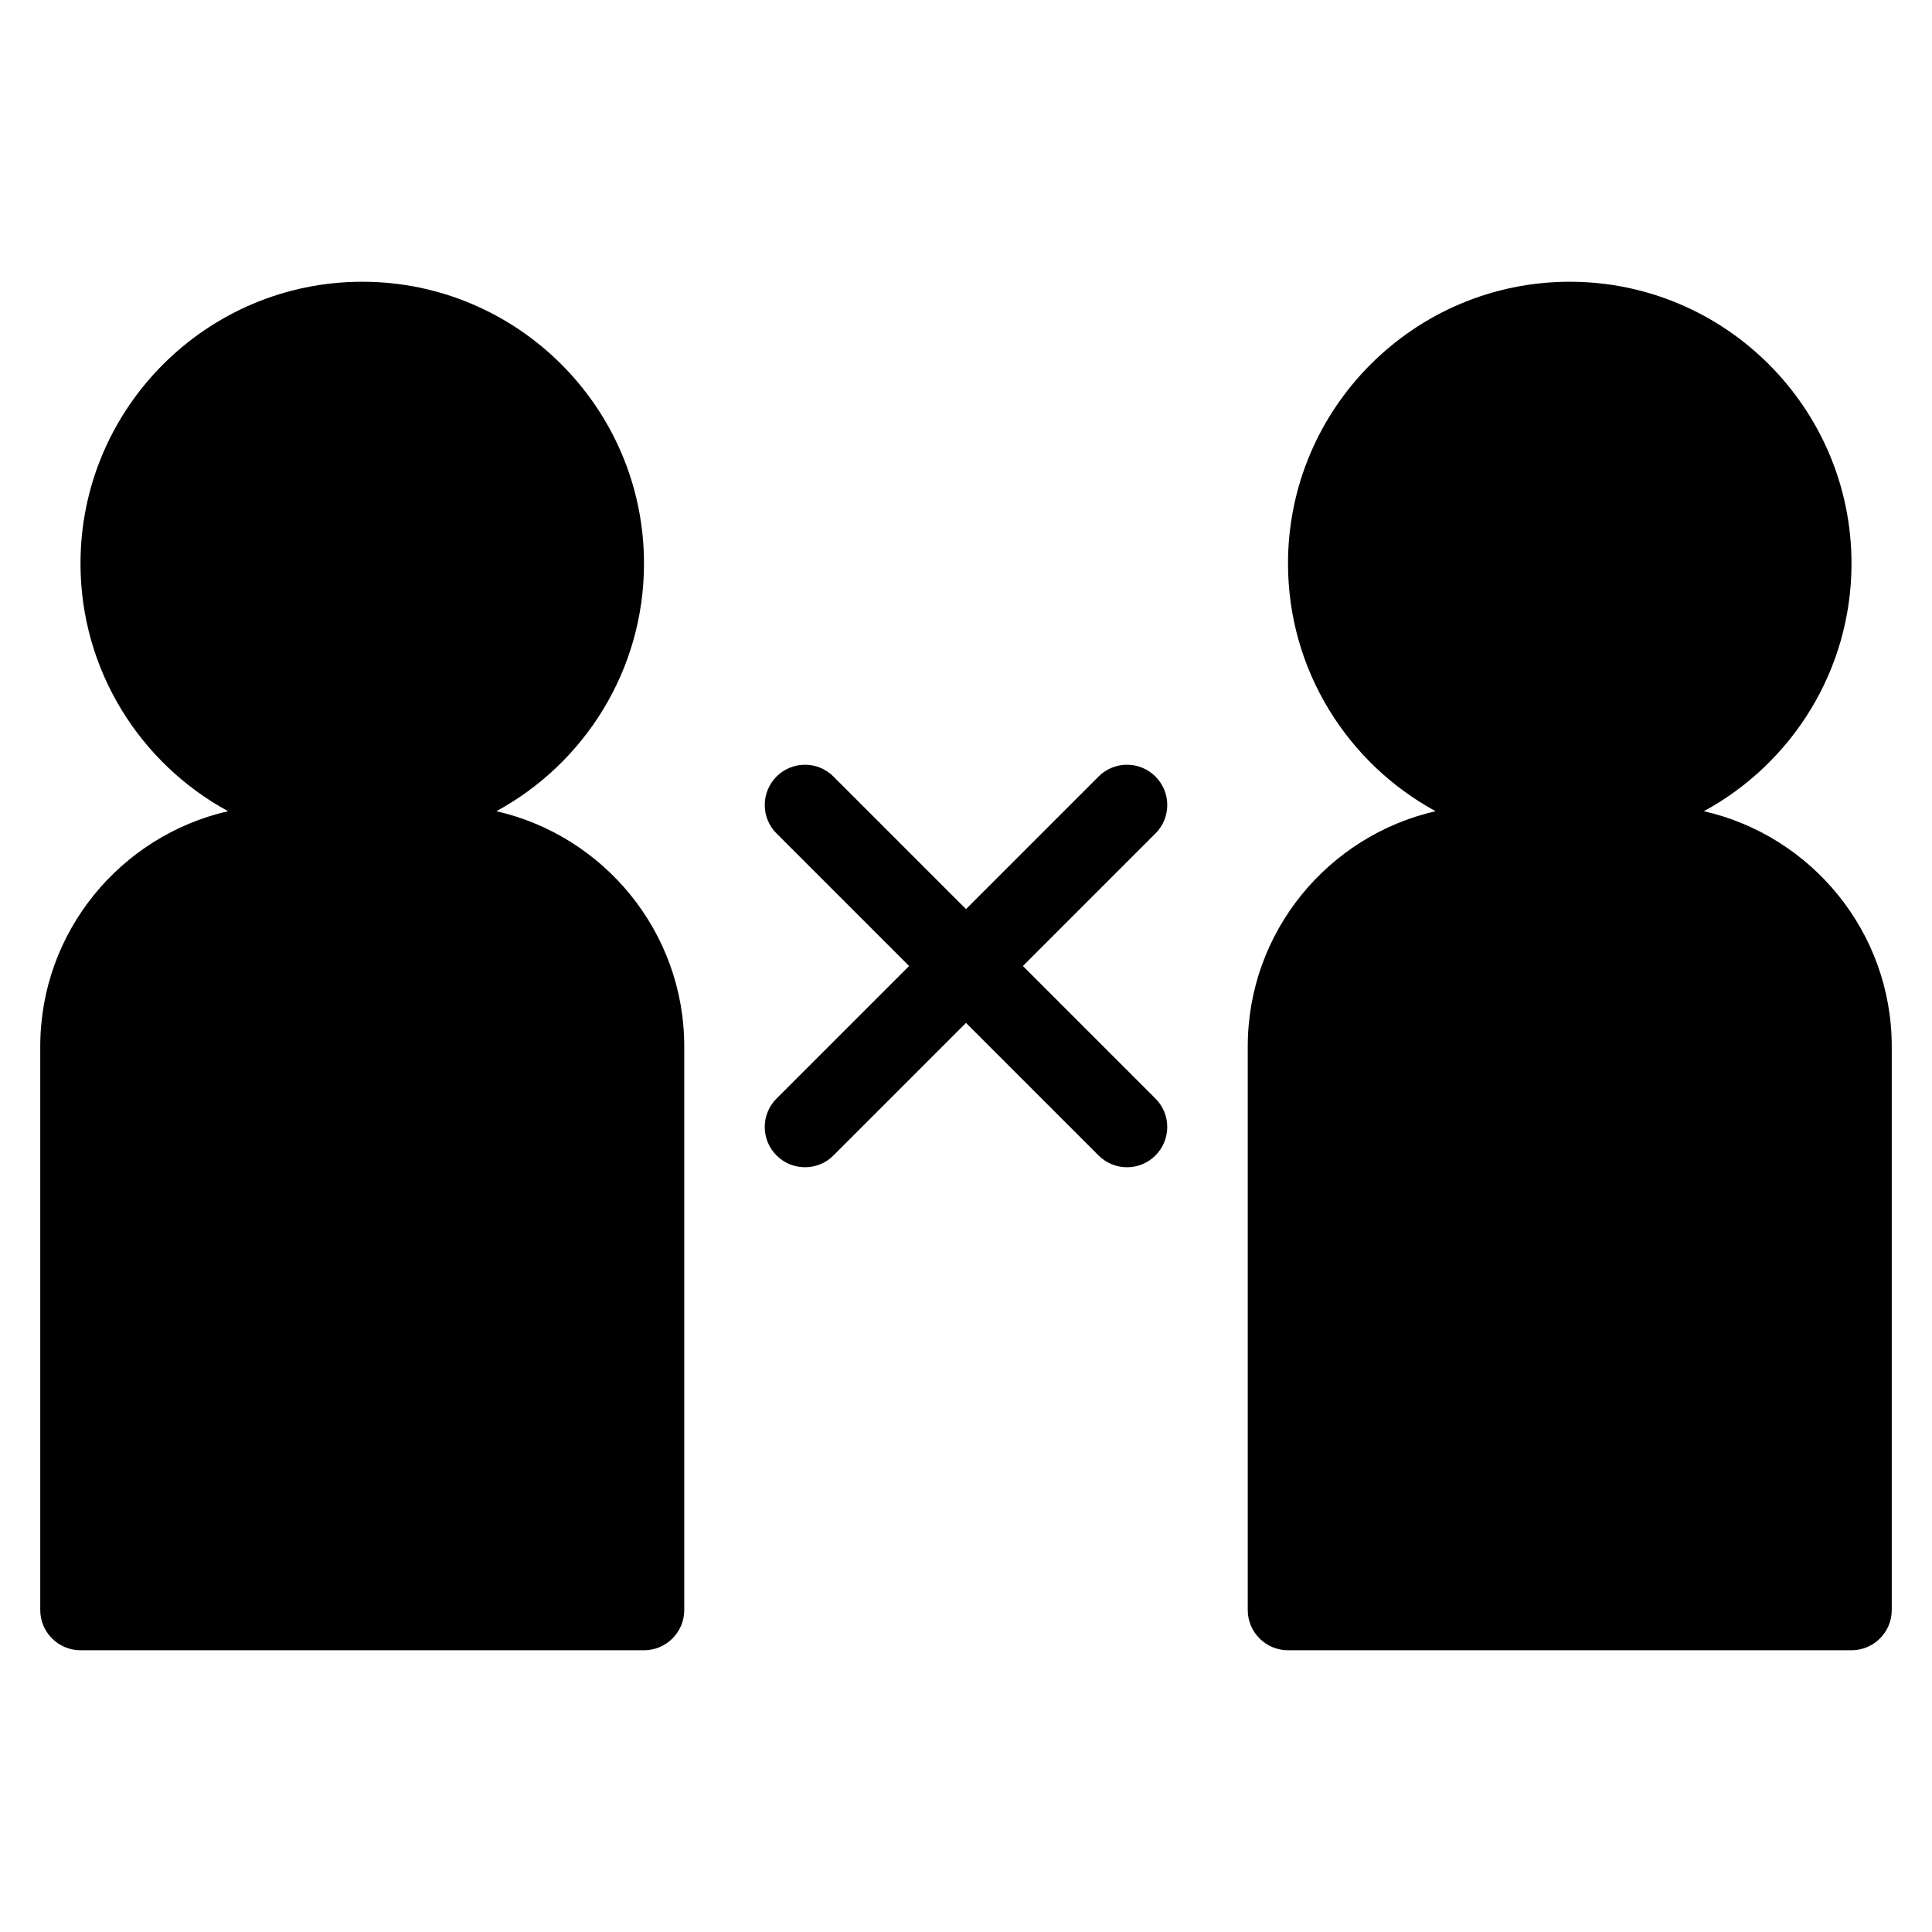
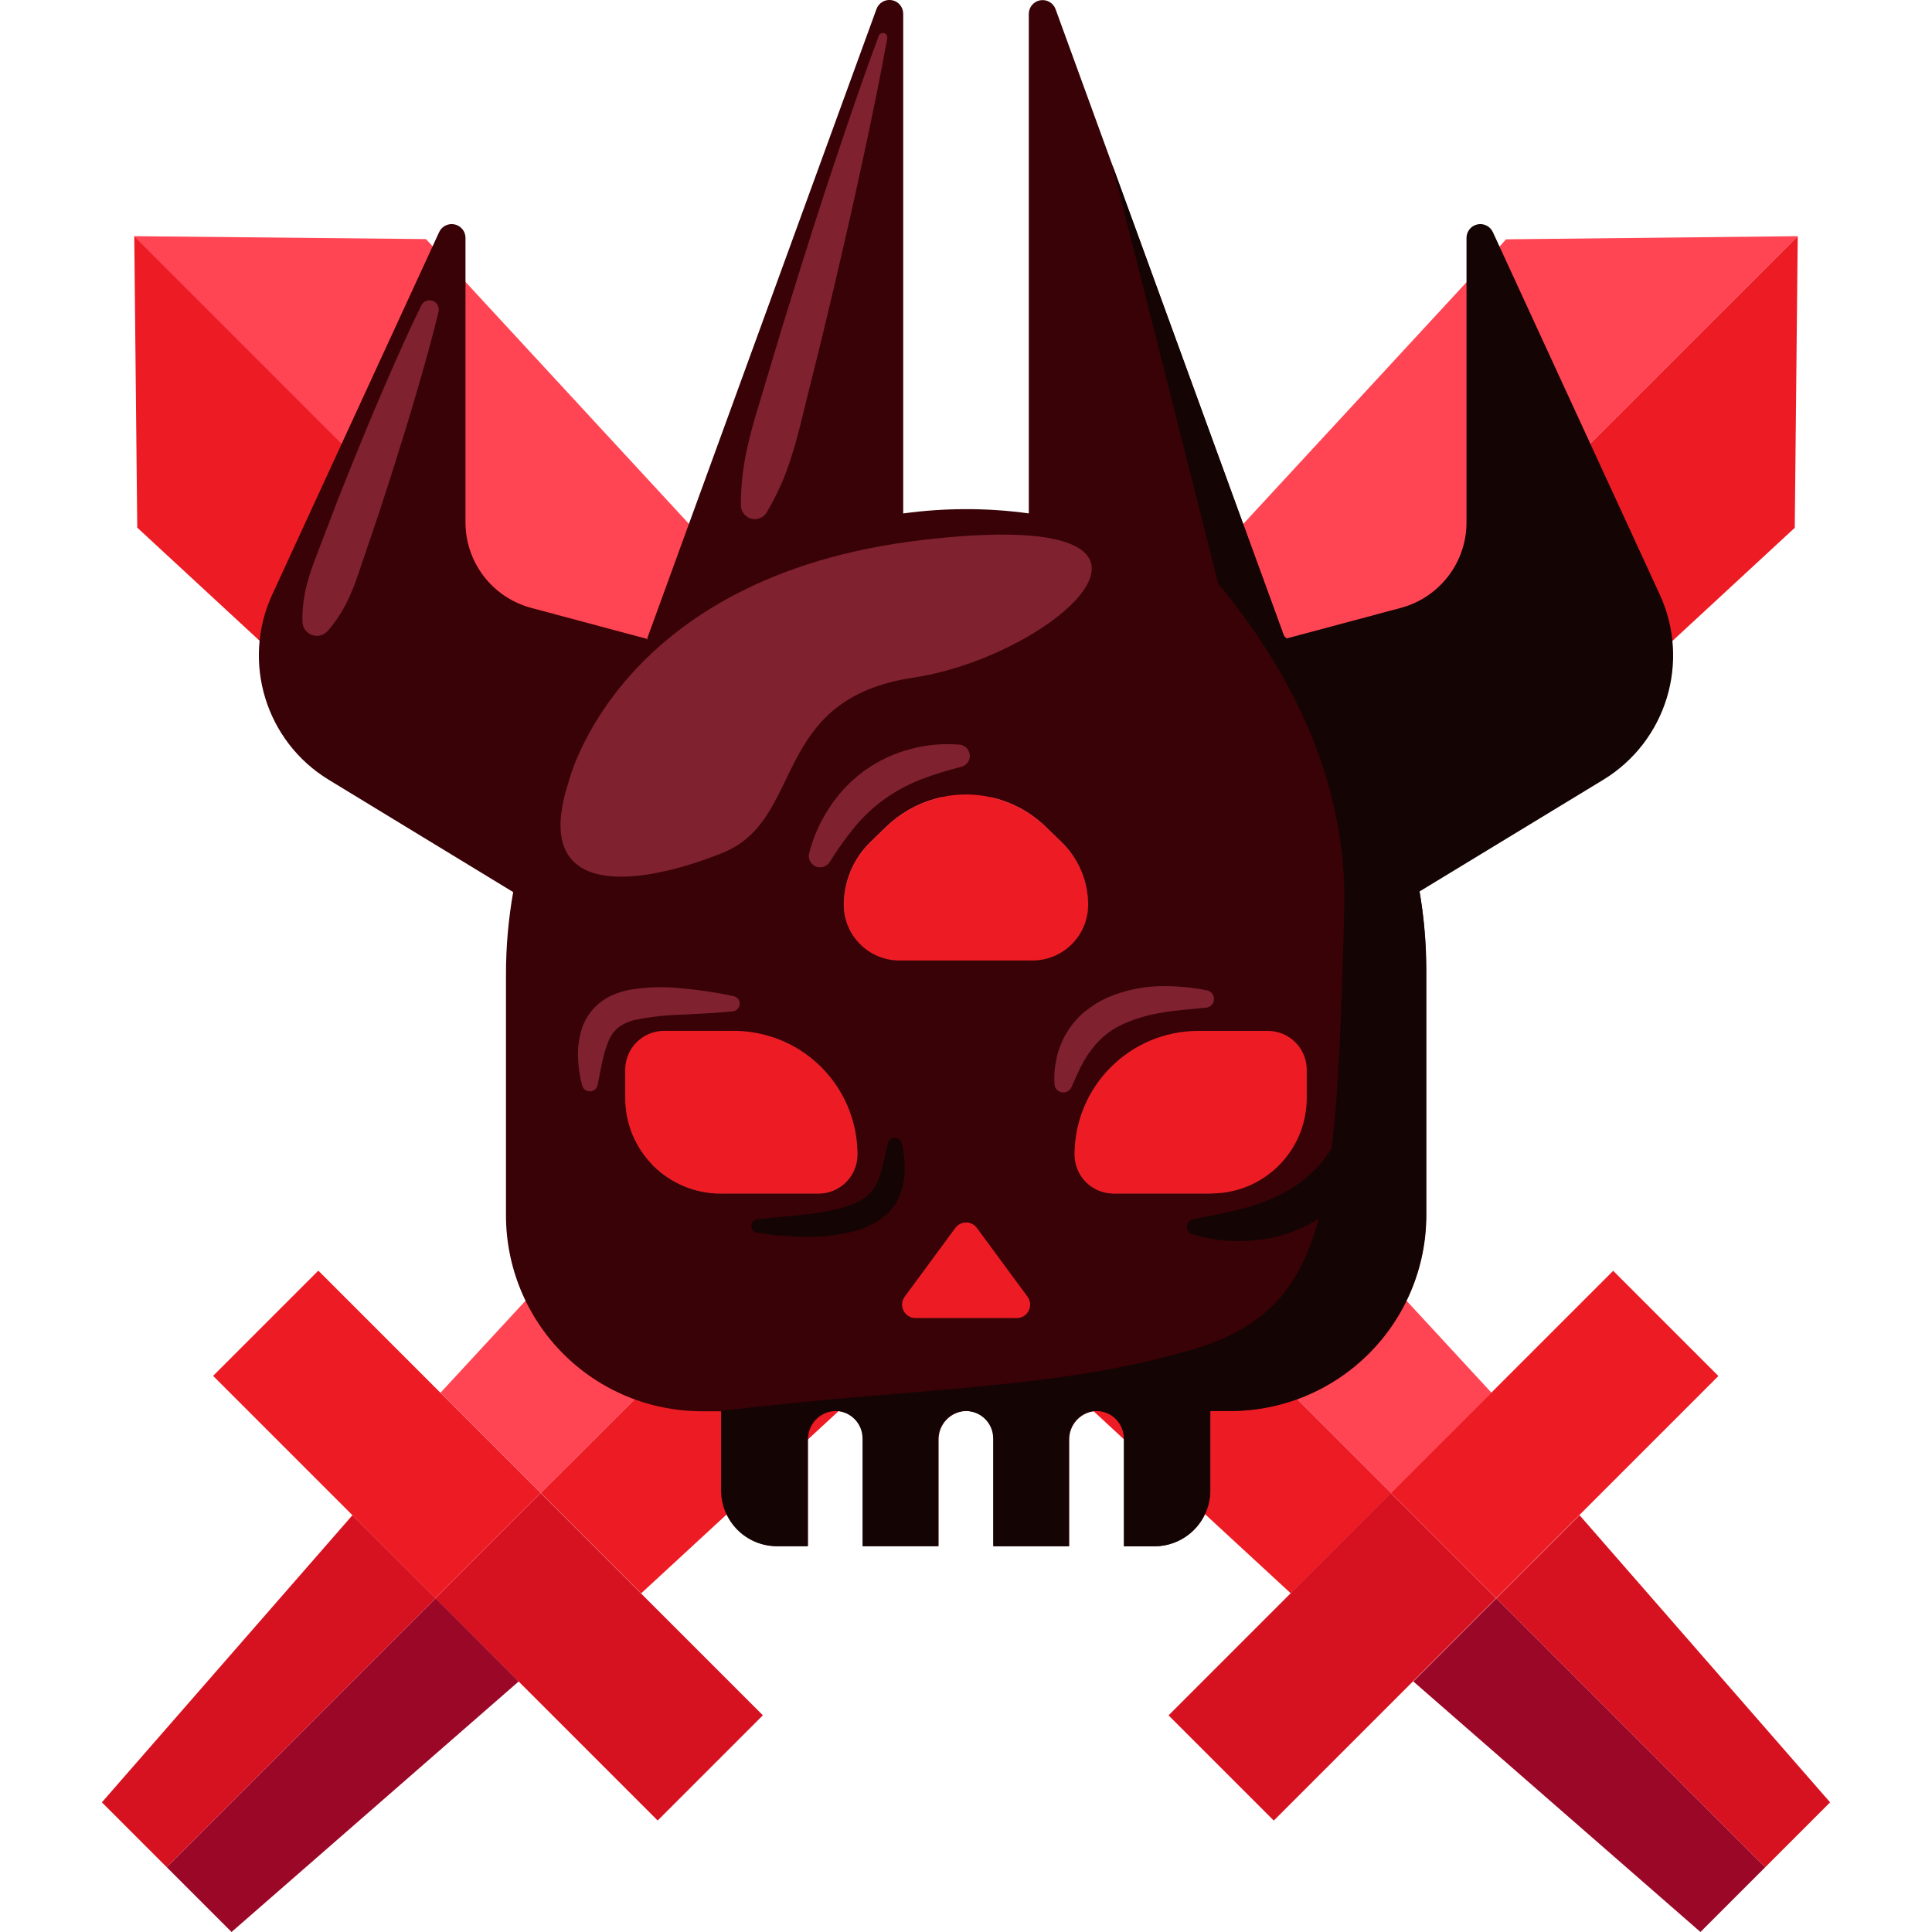
- <svg xmlns="http://www.w3.org/2000/svg" id="Layer_1_7_" enable-background="new 0 0 48 48" height="512" viewBox="0 0 48 48" width="512">
-   <path d="m47 26v14c0 .552-.448 1-1 1h-14c-.552 0-1-.448-1-1v-14c0-2.85 1.999-5.237 4.667-5.846-2.182-1.186-3.667-3.5-3.667-6.154 0-3.86 3.14-7 7-7s7 3.14 7 7c0 2.654-1.485 4.968-3.667 6.154 2.668.609 4.667 2.996 4.667 5.846zm-34.667-5.846c2.182-1.186 3.667-3.5 3.667-6.154 0-3.86-3.14-7-7-7s-7 3.14-7 7c0 2.654 1.485 4.968 3.667 6.154-2.668.609-4.667 2.996-4.667 5.846v14c0 .552.448 1 1 1h14c.552 0 1-.448 1-1v-14c0-2.85-1.999-5.237-4.667-5.846zm16.374-.861c-.391-.391-1.024-.391-1.414 0l-3.293 3.293-3.293-3.293c-.391-.391-1.024-.391-1.414 0s-.391 1.024 0 1.414l3.293 3.293-3.293 3.293c-.391.391-.391 1.024 0 1.414s1.024.391 1.414 0l3.293-3.293 3.293 3.293c.391.391 1.024.391 1.414 0s.391-1.024 0-1.414l-3.293-3.293 3.293-3.293c.391-.39.391-1.024 0-1.414z" />
+ <svg xmlns="http://www.w3.org/2000/svg" id="Layer_1" viewBox="0 0 512 512" data-name="Layer 1">
+   <ellipse cx="256" cy="272.34" fill="#ed1c24" rx="99.23" ry="93.38" />
+   <path d="m395.26 369.09-26.58 26.59-24.88-24.88-56.74-56.74-31.06-31.06-220.42-220.41 77.3.77 1.78 1.93 8.7 9.42 59.2 64.1 12 13 8.92 9.66 46.06 49.86a30.3 30.3 0 0 0 -14.75 7.94l-4.13 4a23.19 23.19 0 0 0 -7 16.62 14.76 14.76 0 0 0 14.74 14.74h35.28a14.69 14.69 0 0 0 11.15-5.11l2.27 2.46 20.9 22.64a32.8 32.8 0 0 0 -23.23 31.38 10.33 10.33 0 0 0 10.3 10.31h26a25.17 25.17 0 0 0 18.25-7.81l33.41 36.19z" fill="#ff4553" />
+   <path d="m368.68 395.68-26.59 26.59-22.75-21-21.43-19.78-8.08-7.49-26.7-24.66h6.25a3.56 3.56 0 0 0 2.87-5.66l-7-9.5-6.41-8.72a3.55 3.55 0 0 0 -5.73 0l-6.42 8.72-21.78-20.11-.78-.73a10.29 10.29 0 0 0 3.07-7.34 32.77 32.77 0 0 0 -23.2-31.38 32.38 32.38 0 0 0 -9.56-1.43h-13.73l-30.55-28.19-13.39-12.35-67.96-62.82-32.44-30-.79-77.28 220.42 220.45 31.06 31.06 56.74 56.74z" fill="#ed1c24" />
+   <path d="m311.5 419.36h83.32v39.44h-83.32z" fill="#d61220" transform="matrix(.707 -.707 .707 .707 -207.04 378.33)" />
+   <path d="m370.42 360.45h83.32v39.44h-83.32z" fill="#ed1c24" transform="matrix(.707 -.707 .707 .707 -148.12 402.73)" />
+   <path d="m467.82 494.82-17.18 17.18-76.1-66.4 22.02-22.04z" fill="#9b0727" />
+   <path d="m467.82 494.82 17.18-17.18-66.4-76.1-22.04 22.02z" fill="#d61220" />
+   <path d="m476.42 62.59-55 55-67.15 67.15-12 12-86.27 86.26-31.06 31.06-56.74 56.74-24.88 24.88-26.58-26.59 22.55-24.41 33.41-36.19a25.17 25.17 0 0 0 18.3 7.81h26a10.33 10.33 0 0 0 10.23-10.3 32.77 32.77 0 0 0 -23.23-31.38l20.94-22.62 2.27-2.46a14.69 14.69 0 0 0 11.15 5.11h35.28a14.76 14.76 0 0 0 14.74-14.74 23.19 23.19 0 0 0 -7-16.62l-4.13-4a30.3 30.3 0 0 0 -14.75-7.94l46.06-49.86 9.06-9.82 11.84-12.8 59.2-64.1 8.7-9.42 1.78-1.93z" fill="#ff4553" />
+   <path d="m476.42 62.59-.79 77.28-32.44 30-67.72 62.56-13.6 12.55-30.55 28.22h-13.75a32.81 32.81 0 0 0 -32.8 32.8 10.29 10.29 0 0 0 3.07 7.34l-.78.73-21.78 20.11-6.42-8.72a3.55 3.55 0 0 0 -5.73 0l-6.41 8.72-7 9.5a3.56 3.56 0 0 0 2.87 5.66h6.25l-26.65 24.66-8.1 7.48-21.43 19.78-22.75 21-26.59-26.59 24.88-24.87 56.74-56.74 31.06-31.06 86.3-86.3 12-12 67.15-67.15z" fill="#ed1c24" />
+   <path d="m139.12 397.43h39.44v83.32h-39.44z" fill="#d61220" transform="matrix(.707 -.707 .707 .707 -263.96 240.92)" />
+   <path d="m80.2 338.5h39.44v83.32h-39.44z" fill="#ed1c24" transform="matrix(.707 -.707 .707 .707 -239.55 182)" />
+   <path d="m44.18 494.82 17.18 17.18 76.1-66.4-22.02-22.04z" fill="#9b0727" />
+   <path d="m44.18 494.82-17.18-17.18 66.4-76.1 22.04 22.02z" fill="#d61220" />
+   <path d="m340.55 169.31 30.7-8.22a23.46 23.46 0 0 0 17.39-22.66v-75.35a3.66 3.66 0 0 1 7-1.53l44.21 96a38.58 38.58 0 0 1 -15 49.12l-78.85 47.93z" fill="#140404" />
+   <path d="m171.45 169.31-30.7-8.22a23.46 23.46 0 0 1 -17.39-22.66v-75.35a3.66 3.66 0 0 0 -7-1.53l-44.21 96a38.58 38.58 0 0 0 15 49.12l78.84 48z" fill="#380206" />
+   <path d="m340.55 169.3-21.74-5.3-46.17-11.33v-149a3.66 3.66 0 0 1 7.09-1.26l15.09 41.43z" fill="#380206" />
+   <path d="m318.81 163.96 4.03-9.33-28.02-110.79.02.01 45.71 125.45z" fill="#140404" />
+   <path d="m239.36 152.63v-148.96a3.65 3.65 0 0 0 -7.09-1.25l-60.8 166.89z" fill="#380206" />
+   <path d="m376.18 236.24c-.22-1.3-.45-2.58-.71-3.85a121.07 121.07 0 0 0 -21.18-47.68 119.14 119.14 0 0 0 -13.51-15.47c-.14-.15-.26-.27-.4-.4a121.69 121.69 0 0 0 -67.73-32.78 120.41 120.41 0 0 0 -17.08-1.13 122 122 0 0 0 -16.2 1.14 119.86 119.86 0 0 0 -44.82 15.71 121.56 121.56 0 0 0 -22.85 17.47l-.25.25a121.85 121.85 0 0 0 -13.45 15.5 123.43 123.43 0 0 0 -21.25 47.59c-.27 1.25-.52 2.5-.74 3.76a124.5 124.5 0 0 0 -1.92 21.81v63.84a51.9 51.9 0 0 0 52 52h5.23v21a14.59 14.59 0 0 0 1.39 6.24 14.78 14.78 0 0 0 13.37 8.5h8.06v-28.29a7.51 7.51 0 0 1 7.08-7.51 8.63 8.63 0 0 1 1 0 7.33 7.33 0 0 1 6.52 7.28v28.51h20v-28.18a7.52 7.52 0 0 1 7.09-7.61 7.31 7.31 0 0 1 7.53 7.31v28.51h20v-28.21a7.52 7.52 0 0 1 6.54-7.56 3.21 3.21 0 0 1 .55-.05 7.3 7.3 0 0 1 7.53 7.31v28.51h8.02a14.78 14.78 0 0 0 13.37-8.5 14.59 14.59 0 0 0 1.39-6.24v-21.08h5.24a51.93 51.93 0 0 0 52-52v-65.1a121.68 121.68 0 0 0 -1.82-20.6zm-113.7-25a30.3 30.3 0 0 1 14.75 7.94l4.13 4a23.19 23.19 0 0 1 7 16.62 14.76 14.76 0 0 1 -14.74 14.74h-35.26a14.76 14.76 0 0 1 -14.74-14.74 23.19 23.19 0 0 1 7-16.62l4.13-4a30.41 30.41 0 0 1 27.71-7.94zm-96.79 79.76v-7.55a10.3 10.3 0 0 1 10.31-10.26h18.44a32.38 32.38 0 0 1 9.56 1.43 32.77 32.77 0 0 1 23.23 31.38 10.33 10.33 0 0 1 -10.3 10.31h-25.93a25.28 25.28 0 0 1 -25.31-25.31zm76.93 58.3a3.56 3.56 0 0 1 -2.87-5.66l7-9.5 6.42-8.72a3.54 3.54 0 0 1 5.72 0l6.42 8.72 7 9.5a3.56 3.56 0 0 1 -2.87 5.66zm78.43-33h-26a10.33 10.33 0 0 1 -10.28-10.3 32.82 32.82 0 0 1 32.8-32.8h18.43a10.3 10.3 0 0 1 10.3 10.29v7.51a25.28 25.28 0 0 1 -25.26 25.27z" fill="#380206" />
+   <path d="m377.92 256.69v65.22a52 52 0 0 1 -52 52h-5.25v21.09a14.79 14.79 0 0 1 -14.79 14.79h-8.06v-28.57a7.31 7.31 0 0 0 -14.62 0v28.55h-20v-28.55a7.31 7.31 0 0 0 -14.62 0v28.55h-20v-28.55a7.32 7.32 0 0 0 -14.64 0v28.55h-8.06a14.79 14.79 0 0 1 -14.78-14.77v-21.1c53.85-6.42 87.73-5.49 124.39-16.1s38.69-37.33 40.76-116.8c.91-34.88-15.13-64.29-33.4-86.34a122 122 0 0 1 55.07 102.03z" fill="#140404" />
+   <path d="m279.45 287.32a27.42 27.42 0 0 1 0-3.39 26.69 26.69 0 0 1 .54-3.4 19.76 19.76 0 0 1 1-3.39l.69-1.66c.25-.54.58-1.06.89-1.59a22.42 22.42 0 0 1 4.71-5.66c1-.77 2-1.5 3-2.17a32.79 32.79 0 0 1 3.2-1.7 37.64 37.64 0 0 1 13.38-3 57.65 57.65 0 0 1 13 1.09 2.33 2.33 0 0 1 -.22 4.6h-.09c-4.09.4-8.08.68-11.93 1.37a38.83 38.83 0 0 0 -10.62 3.27 21 21 0 0 0 -7.75 6.52c-.25.36-.54.68-.78 1l-.69 1.12c-.52.72-.86 1.58-1.35 2.37a12.53 12.53 0 0 0 -.6 1.28l-.62 1.29c-.38.9-.76 1.81-1.2 2.73l-.12.22a2.35 2.35 0 0 1 -3.15 1.05 2.3 2.3 0 0 1 -1.29-1.95z" fill="#7f212f" />
+   <path d="m154.31 287.76a30.71 30.71 0 0 1 -1.11-7 22.69 22.69 0 0 1 .83-7.63 14.66 14.66 0 0 1 4.89-7.37 15.11 15.11 0 0 1 3.83-2.23 21.83 21.83 0 0 1 3.89-1.19 51.22 51.22 0 0 1 14.34-.4 109.87 109.87 0 0 1 13.46 2.06 2 2 0 0 1 1.55 2.43 2.05 2.05 0 0 1 -1.77 1.58c-4.51.49-9 .63-13.36.88a73.06 73.06 0 0 0 -12.4 1.36 12.2 12.2 0 0 0 -4.46 1.95 8.76 8.76 0 0 0 -2.66 3.5 29.73 29.73 0 0 0 -1.69 5.52c-.45 2-.81 4.19-1.3 6.39a2.07 2.07 0 0 1 -2.46 1.56 2 2 0 0 1 -1.58-1.41z" fill="#7f212f" />
+   <path d="m238.93 302.93a28.09 28.09 0 0 1 .8 6.61 18.39 18.39 0 0 1 -1.29 7.19c-.27.6-.55 1.21-.86 1.81s-.76 1.12-1.16 1.66a9.62 9.62 0 0 1 -1.37 1.48 14 14 0 0 1 -1.52 1.3 18.18 18.18 0 0 1 -3.31 1.9l-1.7.74c-.57.2-1.13.37-1.7.53a47.52 47.52 0 0 1 -13.31 1.61c-2.18 0-4.32-.16-6.46-.29s-4.26-.48-6.37-.79a1.79 1.79 0 0 1 -1.52-2.05 1.81 1.81 0 0 1 1.58-1.53h.07q3.13-.36 6.24-.58c2-.27 4.12-.34 6.13-.65l3-.36c1-.16 2-.36 2.94-.52a28 28 0 0 0 2.87-.6l1.4-.35 1.31-.46c.44-.15.89-.27 1.31-.43l1.18-.56a11.3 11.3 0 0 0 2.12-1.26 10.47 10.47 0 0 0 2.9-3.44c1.51-2.79 2.09-6.84 3.11-10.95a1.83 1.83 0 0 1 3.57 0z" fill="#140404" />
+   <path d="m360.72 297.35a22.35 22.35 0 0 1 -2.31 15.94l-1.05 1.85-1.29 1.7a22.87 22.87 0 0 1 -2.86 3.12 32.21 32.21 0 0 1 -6.84 4.77 38.37 38.37 0 0 1 -15.31 4.09 43.34 43.34 0 0 1 -15.06-1.72 2.06 2.06 0 0 1 .2-4h.07c4.69-.92 9.17-1.75 13.41-2.91a49.86 49.86 0 0 0 11.69-4.69 33.76 33.76 0 0 0 8.93-7.5 43.8 43.8 0 0 0 6.42-10.9v-.07a2.1 2.1 0 0 1 4 .31z" fill="#140404" />
+   <g fill="#7f212f">
+     <path d="m254.7 203.23a93.62 93.62 0 0 0 -10.88 3.42 45.49 45.49 0 0 0 -9.49 5.17 43.62 43.62 0 0 0 -7.9 7.43 89.9 89.9 0 0 0 -6.63 9.32 3 3 0 0 1 -5.4-2.31 39.25 39.25 0 0 1 5.25-12 37 37 0 0 1 9.27-9.9 36.57 36.57 0 0 1 12.27-5.83 37.75 37.75 0 0 1 13.11-1.19 3 3 0 0 1 2.71 3.23 3 3 0 0 1 -2.21 2.63z" />
+     <path d="m116.24 82.58c-1.78 7.3-3.81 14.52-5.92 21.71s-4.31 14.33-6.58 21.46l-3.45 10.67-3.6 10.58c-1.25 3.52-2.27 7.12-3.82 10.54a36.46 36.46 0 0 1 -6.07 9.73 3.83 3.83 0 0 1 -6.65-2.41 36.23 36.23 0 0 1 1.56-11.35c1-3.61 2.5-7 3.79-10.54l4-10.47 4.17-10.41c2.81-6.94 5.67-13.85 8.66-20.71s6-13.71 9.33-20.47a2.44 2.44 0 0 1 4.56 1.63z" />
+     <path d="m235.13 10.16c-1.92 10.68-4.13 21.28-6.4 31.84s-4.67 21.13-7.13 31.66l-3.75 15.77-3.91 15.74c-1.35 5.24-2.46 10.53-4.15 15.67a68 68 0 0 1 -6.63 15 3.68 3.68 0 0 1 -5.08 1.18 3.75 3.75 0 0 1 -1.74-3.06 68.5 68.5 0 0 1 1.92-16.28c1.17-5.28 2.9-10.41 4.41-15.6l4.66-15.53 4.81-15.49c3.25-10.31 6.54-20.62 10-30.88s6.94-20.5 10.73-30.67a1.2 1.2 0 0 1 1.53-.71 1.24 1.24 0 0 1 .73 1.36z" />
+     <path d="m150.58 207.58s12.67-54.86 93.55-64.44 36 30.73-2.12 36.45-28.44 37.52-50.47 46.41-50.98 12.74-40.96-18.42z" />
+   </g>
</svg>
